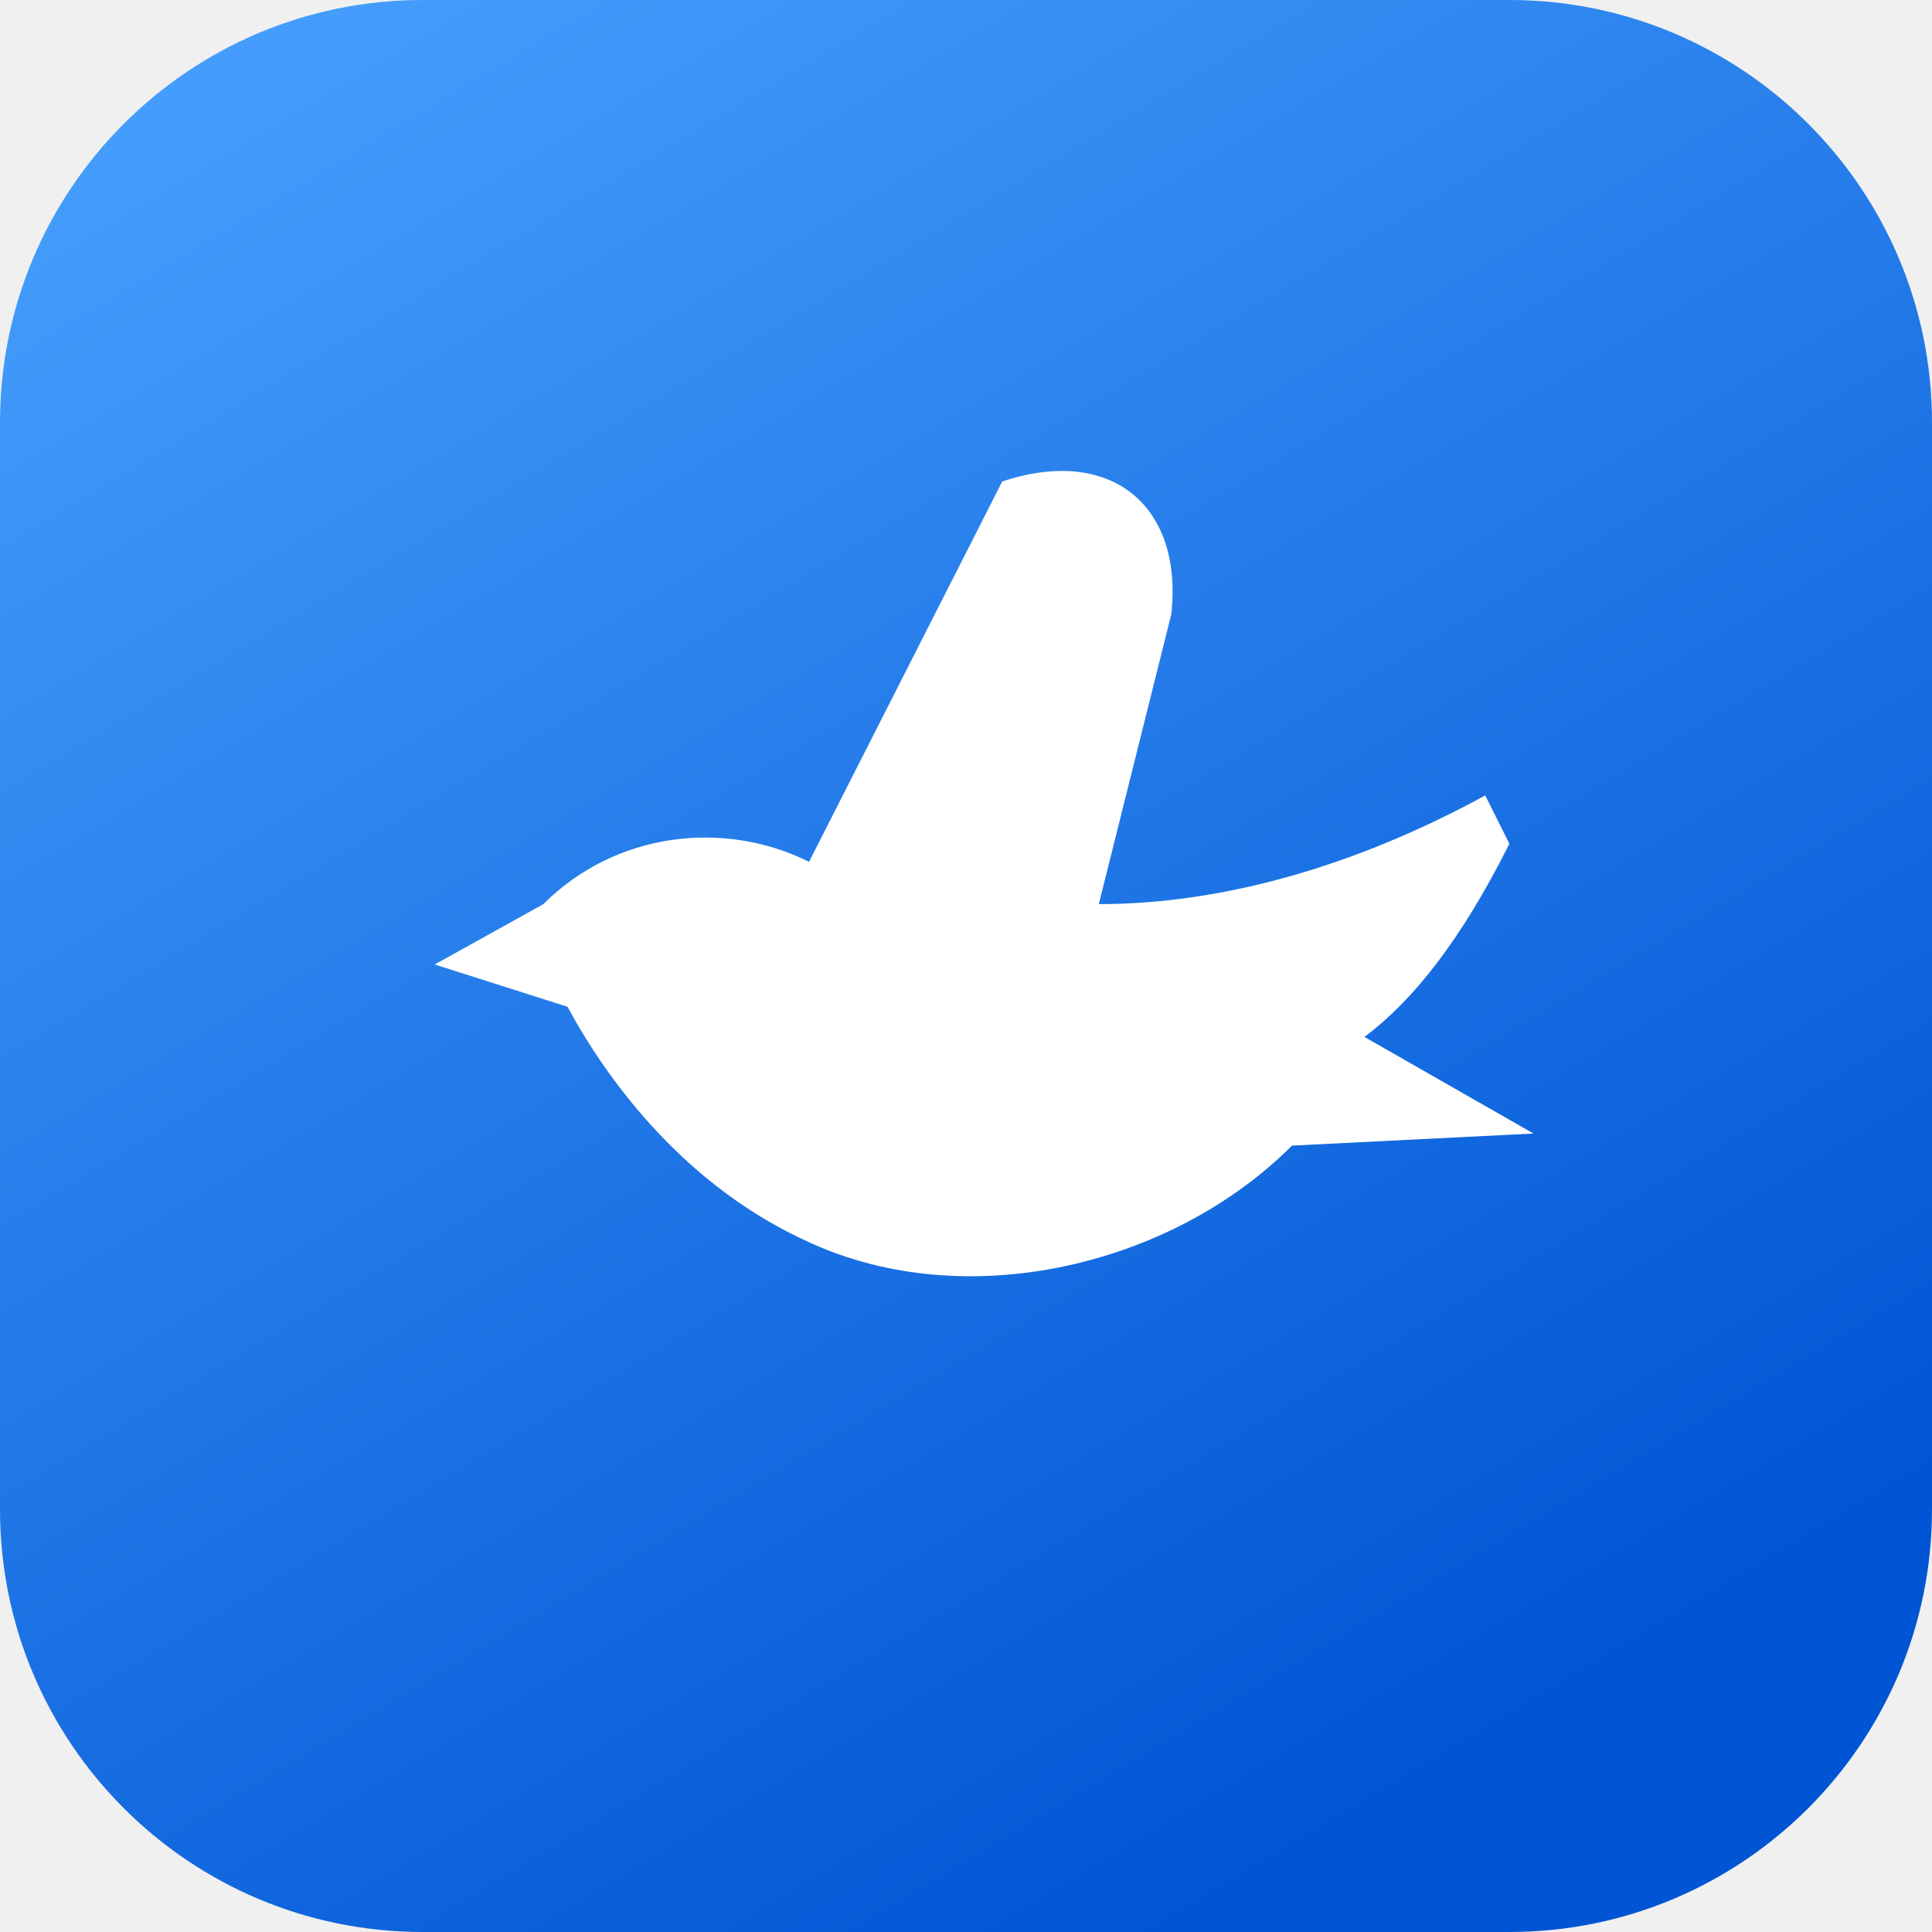
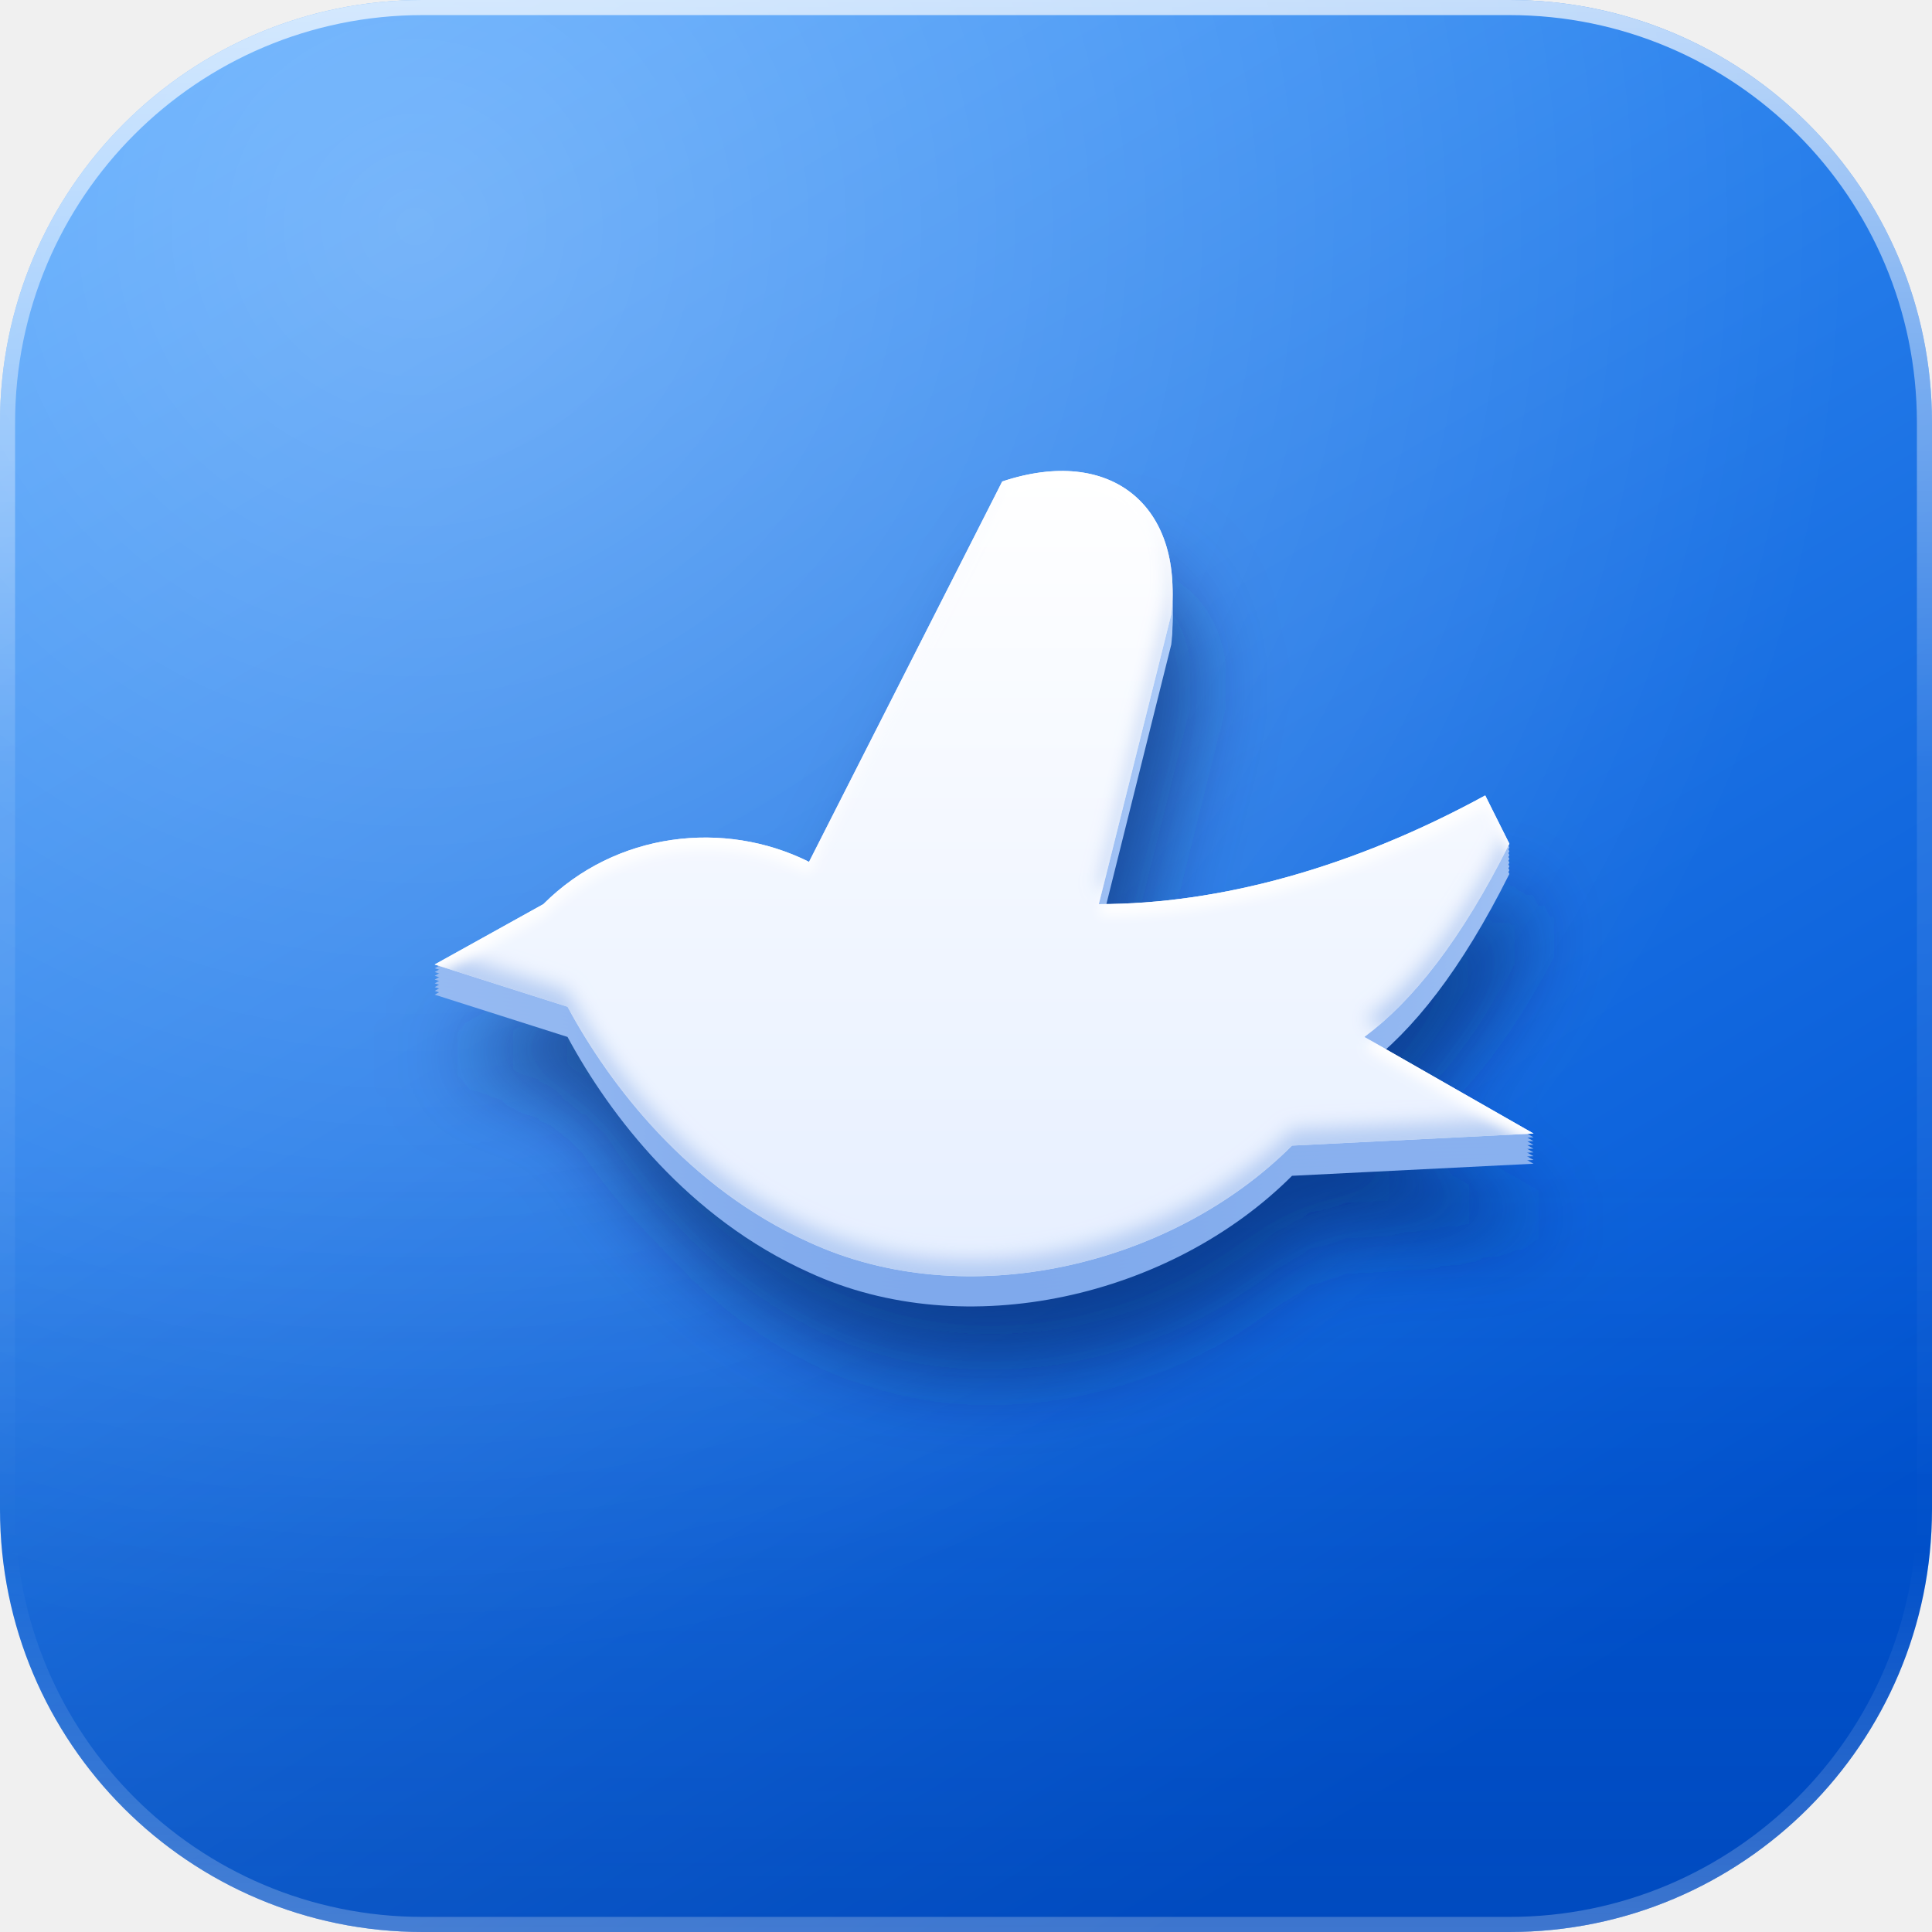
- <svg xmlns="http://www.w3.org/2000/svg" viewBox="0 0 512 512">
+ <svg xmlns="http://www.w3.org/2000/svg" viewBox="0 0 1024 1024">
  <defs>
    <linearGradient id="g" x1="0" y1="0" x2=".6" y2="1">
      <stop offset="0" stop-color="#4aa3ff" />
      <stop offset="1" stop-color="#0055d4" />
    </linearGradient>
+     <radialGradient id="glow" cx="220" cy="120" r="760" gradientUnits="userSpaceOnUse">
+       <stop offset="0" stop-color="#fff" stop-opacity=".3" />
+       <stop offset="1" stop-color="#fff" stop-opacity="0" />
+     </radialGradient>
+     <linearGradient id="low" x1="0" y1="0" x2="0" y2="1">
+       <stop offset=".6" stop-color="#002a80" stop-opacity="0" />
+       <stop offset="1" stop-color="#002a80" stop-opacity=".25" />
+     </linearGradient>
+     <linearGradient id="rim" x1="0" y1="0" x2="0" y2="1">
+       <stop offset="0" stop-color="#fff" stop-opacity=".7" />
+       <stop offset=".4" stop-color="#fff" stop-opacity=".1" />
+       <stop offset=".8" stop-color="#fff" stop-opacity="0" />
+       <stop offset="1" stop-color="#fff" stop-opacity=".25" />
+     </linearGradient>
+     <linearGradient id="face" x1="0" y1="0" x2="0" y2="1">
+       <stop offset="0" stop-color="#fff" />
+       <stop offset="1" stop-color="#e6efff" />
+     </linearGradient>
+     <linearGradient id="side" x1="0" y1="0" x2="0" y2="1">
+       <stop offset="0" stop-color="#b9d4fb" />
+       <stop offset="1" stop-color="#7fa9ec" />
+     </linearGradient>
+     <filter id="cast" x="-80%" y="-80%" width="260%" height="260%">
+       <feGaussianBlur stdDeviation="22" />
+     </filter>
+     <filter id="bevel" x="-5%" y="-5%" width="110%" height="110%">
+       <feGaussianBlur in="SourceAlpha" stdDeviation="5" />
+       <feOffset dy="-9" result="up" />
+       <feComposite in="SourceAlpha" in2="up" operator="out" result="lo" />
+       <feFlood flood-color="#9fbff0" flood-opacity=".75" />
+       <feComposite in2="lo" operator="in" result="loS" />
+       <feGaussianBlur in="SourceAlpha" stdDeviation="3" />
+       <feOffset dy="6" result="dn" />
+       <feComposite in="SourceAlpha" in2="dn" operator="out" result="hi" />
+       <feFlood flood-color="#fff" />
+       <feComposite in2="hi" operator="in" result="hiL" />
+       <feMerge>
+         <feMergeNode in="SourceGraphic" />
+         <feMergeNode in="loS" />
+         <feMergeNode in="hiL" />
+       </feMerge>
+     </filter>
+     <clipPath id="sq">
+       <rect width="1024" height="1024" rx="224" />
+     </clipPath>
  </defs>
-   <rect width="512" height="512" rx="112" fill="url(#g)" />
-   <g transform="translate(64 70) scale(16)">
-     <path fill="#fff" d="M3.2 11.6 5 10.6C6.2 9.4 8 9.2 9.4 9.9L12.6 3.6C14.4 3 15.6 4 15.4 5.8L14.2 10.6C16.2 10.6 18.4 10 20.6 8.8L21 9.6C20.2 11.2 19.4 12.2 18.6 12.8L21.4 14.4 17.4 14.6C15.4 16.6 12 17.4 9.4 16.2 7.4 15.3 6.1 13.6 5.4 12.3Z" />
+   <g clip-path="url(#sq)">
+     <rect width="1024" height="1024" fill="url(#g)" />
+     <rect width="1024" height="1024" fill="url(#glow)" />
+     <rect width="1024" height="1024" fill="url(#low)" />
+     <g filter="url(#cast)" opacity=".58">
+       <path transform="translate(10 50) translate(128 140) scale(32)" d="M3.2 11.6 5 10.6C6.2 9.4 8 9.2 9.4 9.9L12.6 3.6C14.4 3 15.6 4 15.4 5.8L14.2 10.6C16.2 10.6 18.4 10 20.6 8.8L21 9.6C20.2 11.2 19.4 12.2 18.6 12.8L21.4 14.4 17.4 14.6C15.4 16.6 12 17.4 9.4 16.2 7.4 15.3 6.1 13.6 5.4 12.3Z" fill="#001c5c" />
+     </g>
+     <g fill="url(#side)">
+       <path transform="translate(0 16) translate(128 140) scale(32)" d="M3.2 11.6 5 10.6C6.2 9.4 8 9.2 9.4 9.9L12.6 3.6C14.4 3 15.6 4 15.4 5.8L14.2 10.6C16.2 10.6 18.4 10 20.6 8.8L21 9.6C20.2 11.2 19.4 12.2 18.6 12.8L21.4 14.4 17.4 14.6C15.4 16.6 12 17.4 9.4 16.2 7.4 15.3 6.1 13.6 5.4 12.3Z" />
+       <path transform="translate(0 14) translate(128 140) scale(32)" d="M3.2 11.6 5 10.6C6.2 9.4 8 9.2 9.4 9.9L12.6 3.6C14.4 3 15.6 4 15.4 5.8L14.2 10.6C16.2 10.6 18.4 10 20.6 8.8L21 9.6C20.2 11.2 19.4 12.2 18.6 12.8L21.4 14.4 17.4 14.6C15.4 16.6 12 17.4 9.4 16.2 7.4 15.3 6.1 13.6 5.4 12.3Z" />
+       <path transform="translate(0 12) translate(128 140) scale(32)" d="M3.2 11.6 5 10.6C6.2 9.4 8 9.2 9.4 9.9L12.6 3.6C14.4 3 15.6 4 15.4 5.8L14.2 10.6C16.2 10.6 18.4 10 20.6 8.8L21 9.6C20.2 11.2 19.4 12.2 18.6 12.8L21.4 14.4 17.4 14.6C15.4 16.6 12 17.4 9.4 16.2 7.4 15.3 6.1 13.6 5.4 12.3Z" />
+       <path transform="translate(0 10) translate(128 140) scale(32)" d="M3.2 11.6 5 10.6C6.2 9.4 8 9.2 9.4 9.9L12.6 3.6C14.4 3 15.6 4 15.4 5.8L14.2 10.6C16.2 10.6 18.4 10 20.6 8.8L21 9.6C20.2 11.2 19.4 12.2 18.6 12.8L21.4 14.4 17.4 14.6C15.4 16.6 12 17.4 9.4 16.2 7.4 15.3 6.1 13.6 5.4 12.3Z" />
+       <path transform="translate(0 8) translate(128 140) scale(32)" d="M3.2 11.6 5 10.6C6.2 9.4 8 9.2 9.4 9.9L12.6 3.6C14.4 3 15.6 4 15.4 5.8L14.2 10.6C16.2 10.6 18.4 10 20.6 8.8L21 9.6C20.2 11.2 19.4 12.2 18.6 12.8L21.4 14.4 17.4 14.6C15.4 16.6 12 17.4 9.4 16.2 7.4 15.3 6.1 13.6 5.4 12.3Z" />
+       <path transform="translate(0 6) translate(128 140) scale(32)" d="M3.2 11.6 5 10.6C6.2 9.4 8 9.2 9.4 9.9L12.6 3.6C14.4 3 15.6 4 15.4 5.8L14.2 10.6C16.2 10.6 18.4 10 20.6 8.8L21 9.6C20.2 11.2 19.4 12.2 18.6 12.8L21.4 14.4 17.4 14.6C15.4 16.6 12 17.4 9.4 16.2 7.4 15.3 6.1 13.6 5.4 12.3Z" />
+       <path transform="translate(0 4) translate(128 140) scale(32)" d="M3.2 11.6 5 10.6C6.2 9.4 8 9.2 9.4 9.9L12.6 3.6C14.4 3 15.6 4 15.4 5.8L14.2 10.6C16.2 10.6 18.4 10 20.6 8.8L21 9.6C20.2 11.2 19.4 12.2 18.6 12.8L21.4 14.4 17.4 14.6C15.4 16.6 12 17.4 9.4 16.2 7.4 15.3 6.1 13.6 5.4 12.3Z" />
+       <path transform="translate(0 2) translate(128 140) scale(32)" d="M3.2 11.6 5 10.6C6.2 9.4 8 9.2 9.4 9.9L12.6 3.6C14.4 3 15.6 4 15.4 5.8L14.2 10.6C16.2 10.6 18.4 10 20.6 8.8L21 9.6C20.2 11.2 19.4 12.2 18.6 12.8L21.4 14.4 17.4 14.6C15.4 16.6 12 17.4 9.4 16.2 7.4 15.3 6.1 13.6 5.4 12.3Z" />
+     </g>
+     <g filter="url(#bevel)">
+       <path transform="translate(128 140) scale(32)" d="M3.2 11.6 5 10.6C6.2 9.4 8 9.2 9.4 9.9L12.6 3.6C14.4 3 15.6 4 15.4 5.8L14.2 10.6C16.2 10.6 18.4 10 20.6 8.8L21 9.6C20.2 11.2 19.4 12.2 18.6 12.8L21.4 14.4 17.4 14.6C15.4 16.6 12 17.4 9.4 16.2 7.4 15.3 6.1 13.6 5.4 12.3Z" fill="url(#face)" />
+     </g>
  </g>
+   <rect x="4" y="4" width="1016" height="1016" rx="220" fill="none" stroke="url(#rim)" stroke-width="8" />
</svg>
